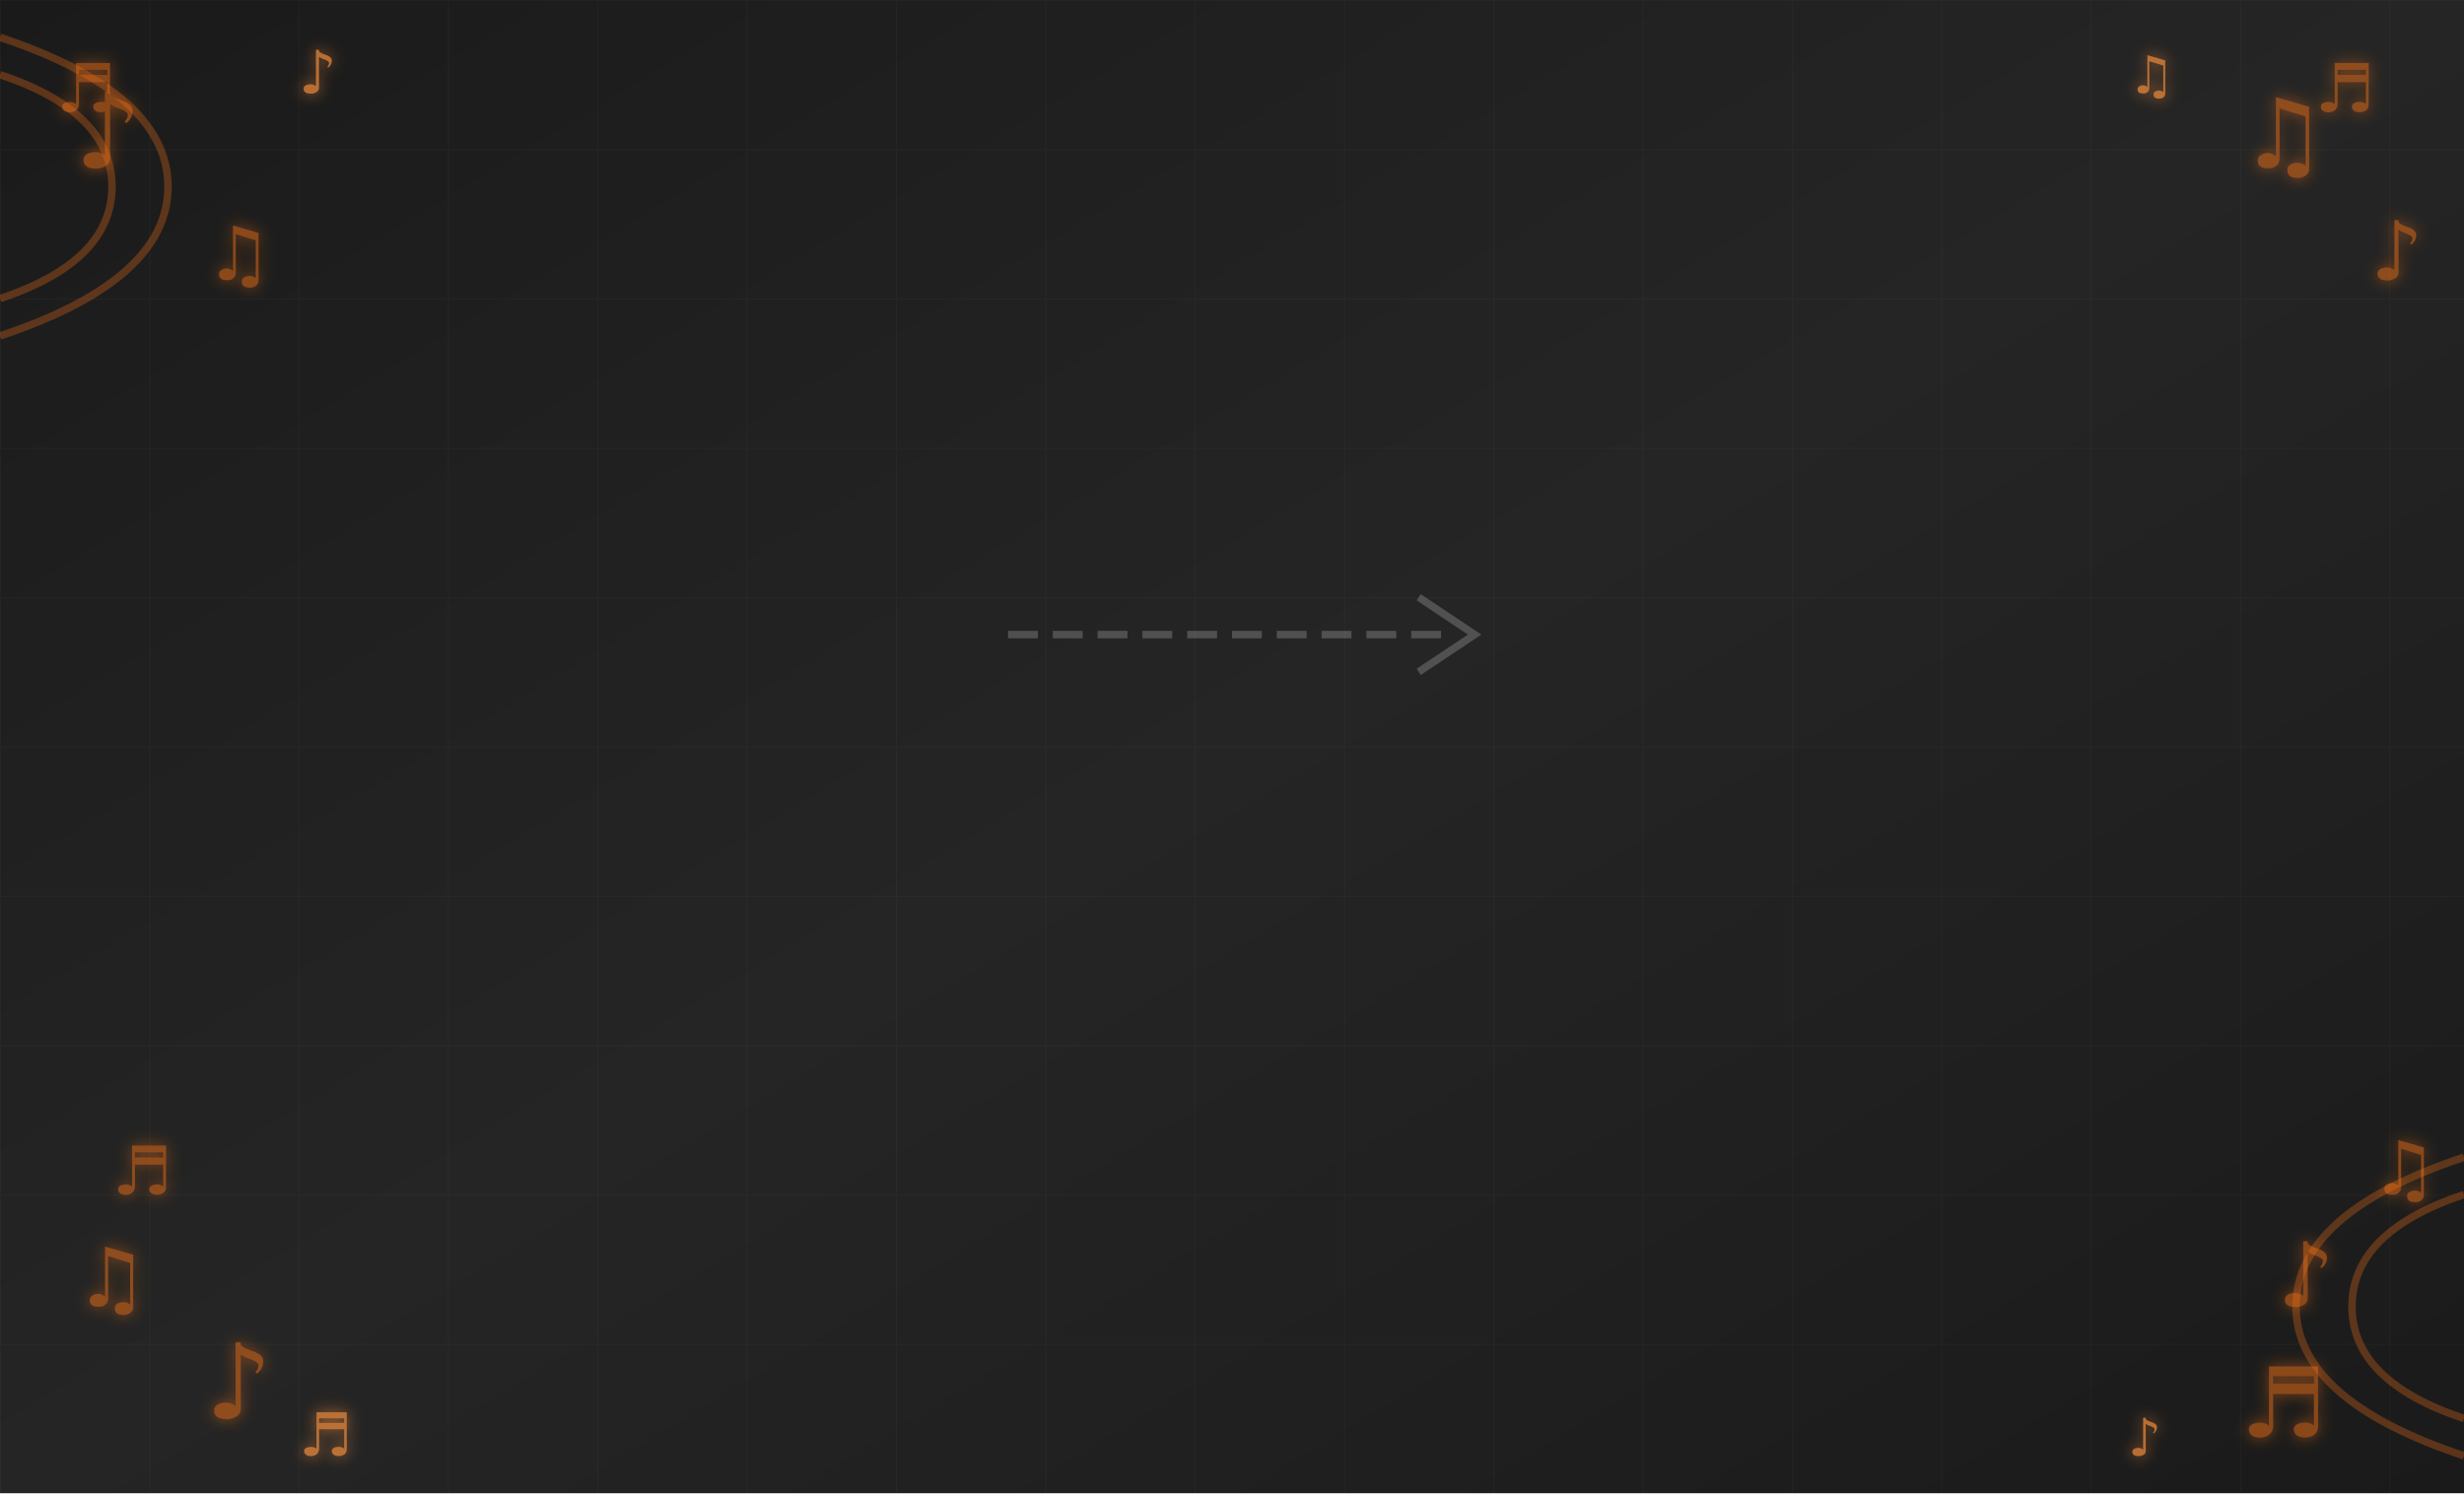
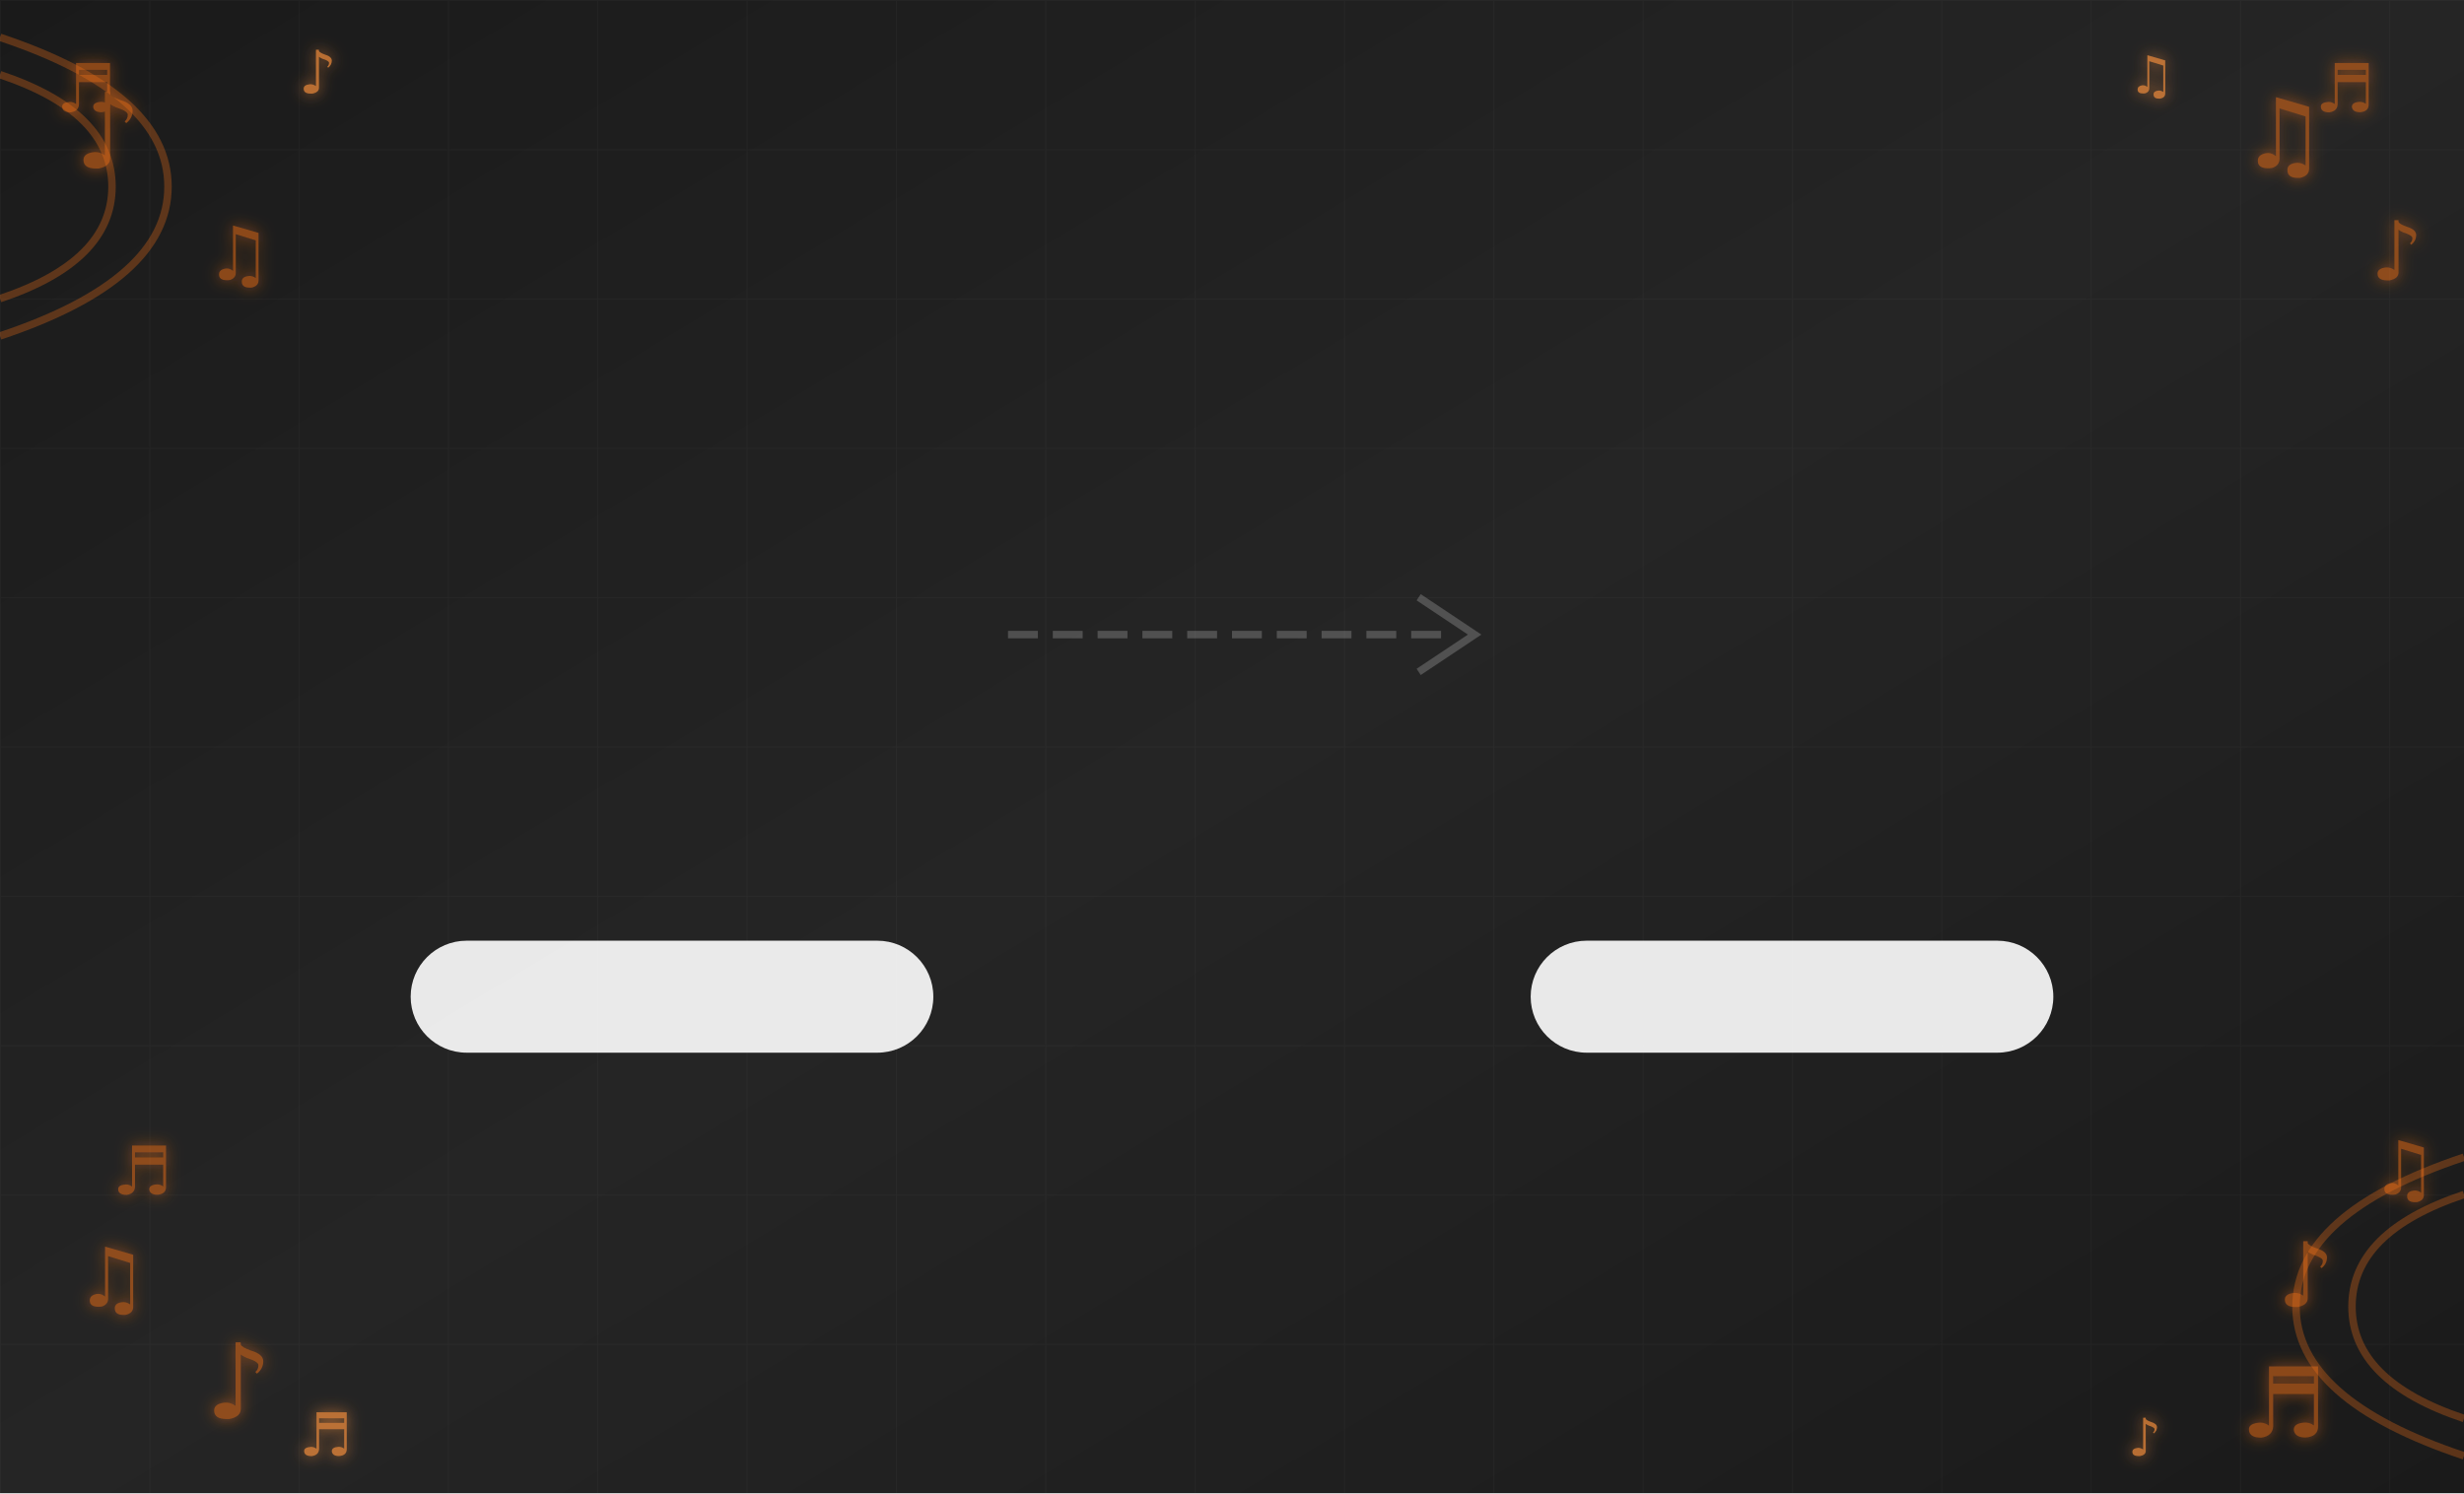
<svg xmlns="http://www.w3.org/2000/svg" viewBox="0 0 660 400" width="1320" height="800">
  <defs>
    <linearGradient id="bg" x1="0%" y1="0%" x2="100%" y2="100%">
      <stop offset="0%" style="stop-color:#1a1a1a" />
      <stop offset="50%" style="stop-color:#252525" />
      <stop offset="100%" style="stop-color:#1a1a1a" />
    </linearGradient>
    <filter id="glow" x="-50%" y="-50%" width="200%" height="200%">
      <feGaussianBlur stdDeviation="2" result="blur" />
      <feMerge>
        <feMergeNode in="blur" />
        <feMergeNode in="SourceGraphic" />
      </feMerge>
    </filter>
  </defs>
  <rect width="660" height="400" fill="url(#bg)" />
+   <rect x="110" y="252" width="140" height="30" rx="15" fill="#ffffff" opacity="0.9" />
+   <rect x="410" y="252" width="140" height="30" rx="15" fill="#ffffff" opacity="0.9" />
  <g opacity="0.03">
    <pattern id="grid" width="40" height="40" patternUnits="userSpaceOnUse">
      <path d="M 40 0 L 0 0 0 40" fill="none" stroke="#fff" stroke-width="0.5" />
    </pattern>
    <rect width="660" height="400" fill="url(#grid)" />
  </g>
  <g fill="#f97316" opacity="0.5" filter="url(#glow)">
    <text x="20" y="45" font-size="28" font-family="system-ui">♪</text>
    <text x="55" y="75" font-size="20" font-family="system-ui">♫</text>
    <text x="15" y="30" font-size="18" font-family="system-ui">♬</text>
    <text x="600" y="45" font-size="26" font-family="system-ui">♫</text>
    <text x="635" y="75" font-size="22" font-family="system-ui">♪</text>
    <text x="620" y="30" font-size="18" font-family="system-ui">♬</text>
    <text x="20" y="350" font-size="22" font-family="system-ui">♫</text>
    <text x="55" y="380" font-size="28" font-family="system-ui">♪</text>
    <text x="30" y="320" font-size="18" font-family="system-ui">♬</text>
    <text x="610" y="350" font-size="24" font-family="system-ui">♪</text>
    <text x="635" y="320" font-size="20" font-family="system-ui">♫</text>
    <text x="600" y="385" font-size="26" font-family="system-ui">♬</text>
  </g>
  <g fill="#fb923c" opacity="0.7" filter="url(#glow)">
    <text x="80" y="25" font-size="16" font-family="system-ui">♪</text>
    <text x="570" y="25" font-size="14" font-family="system-ui">♫</text>
    <text x="80" y="390" font-size="16" font-family="system-ui">♬</text>
    <text x="570" y="390" font-size="14" font-family="system-ui">♪</text>
  </g>
  <g stroke="#f97316" fill="none" opacity="0.3" stroke-width="2">
    <path d="M 0 80 Q 30 70, 30 50 Q 30 30, 0 20" />
    <path d="M 0 90 Q 45 75, 45 50 Q 45 25, 0 10" />
    <path d="M 660 320 Q 630 330, 630 350 Q 630 370, 660 380" />
    <path d="M 660 310 Q 615 325, 615 350 Q 615 375, 660 390" />
  </g>
  <g opacity="0.2">
    <path d="M 270 170 L 390 170" stroke="#fff" stroke-width="2" stroke-dasharray="8,4" />
    <path d="M 380 160 L 395 170 L 380 180" stroke="#fff" stroke-width="2" fill="none" />
  </g>
</svg>
